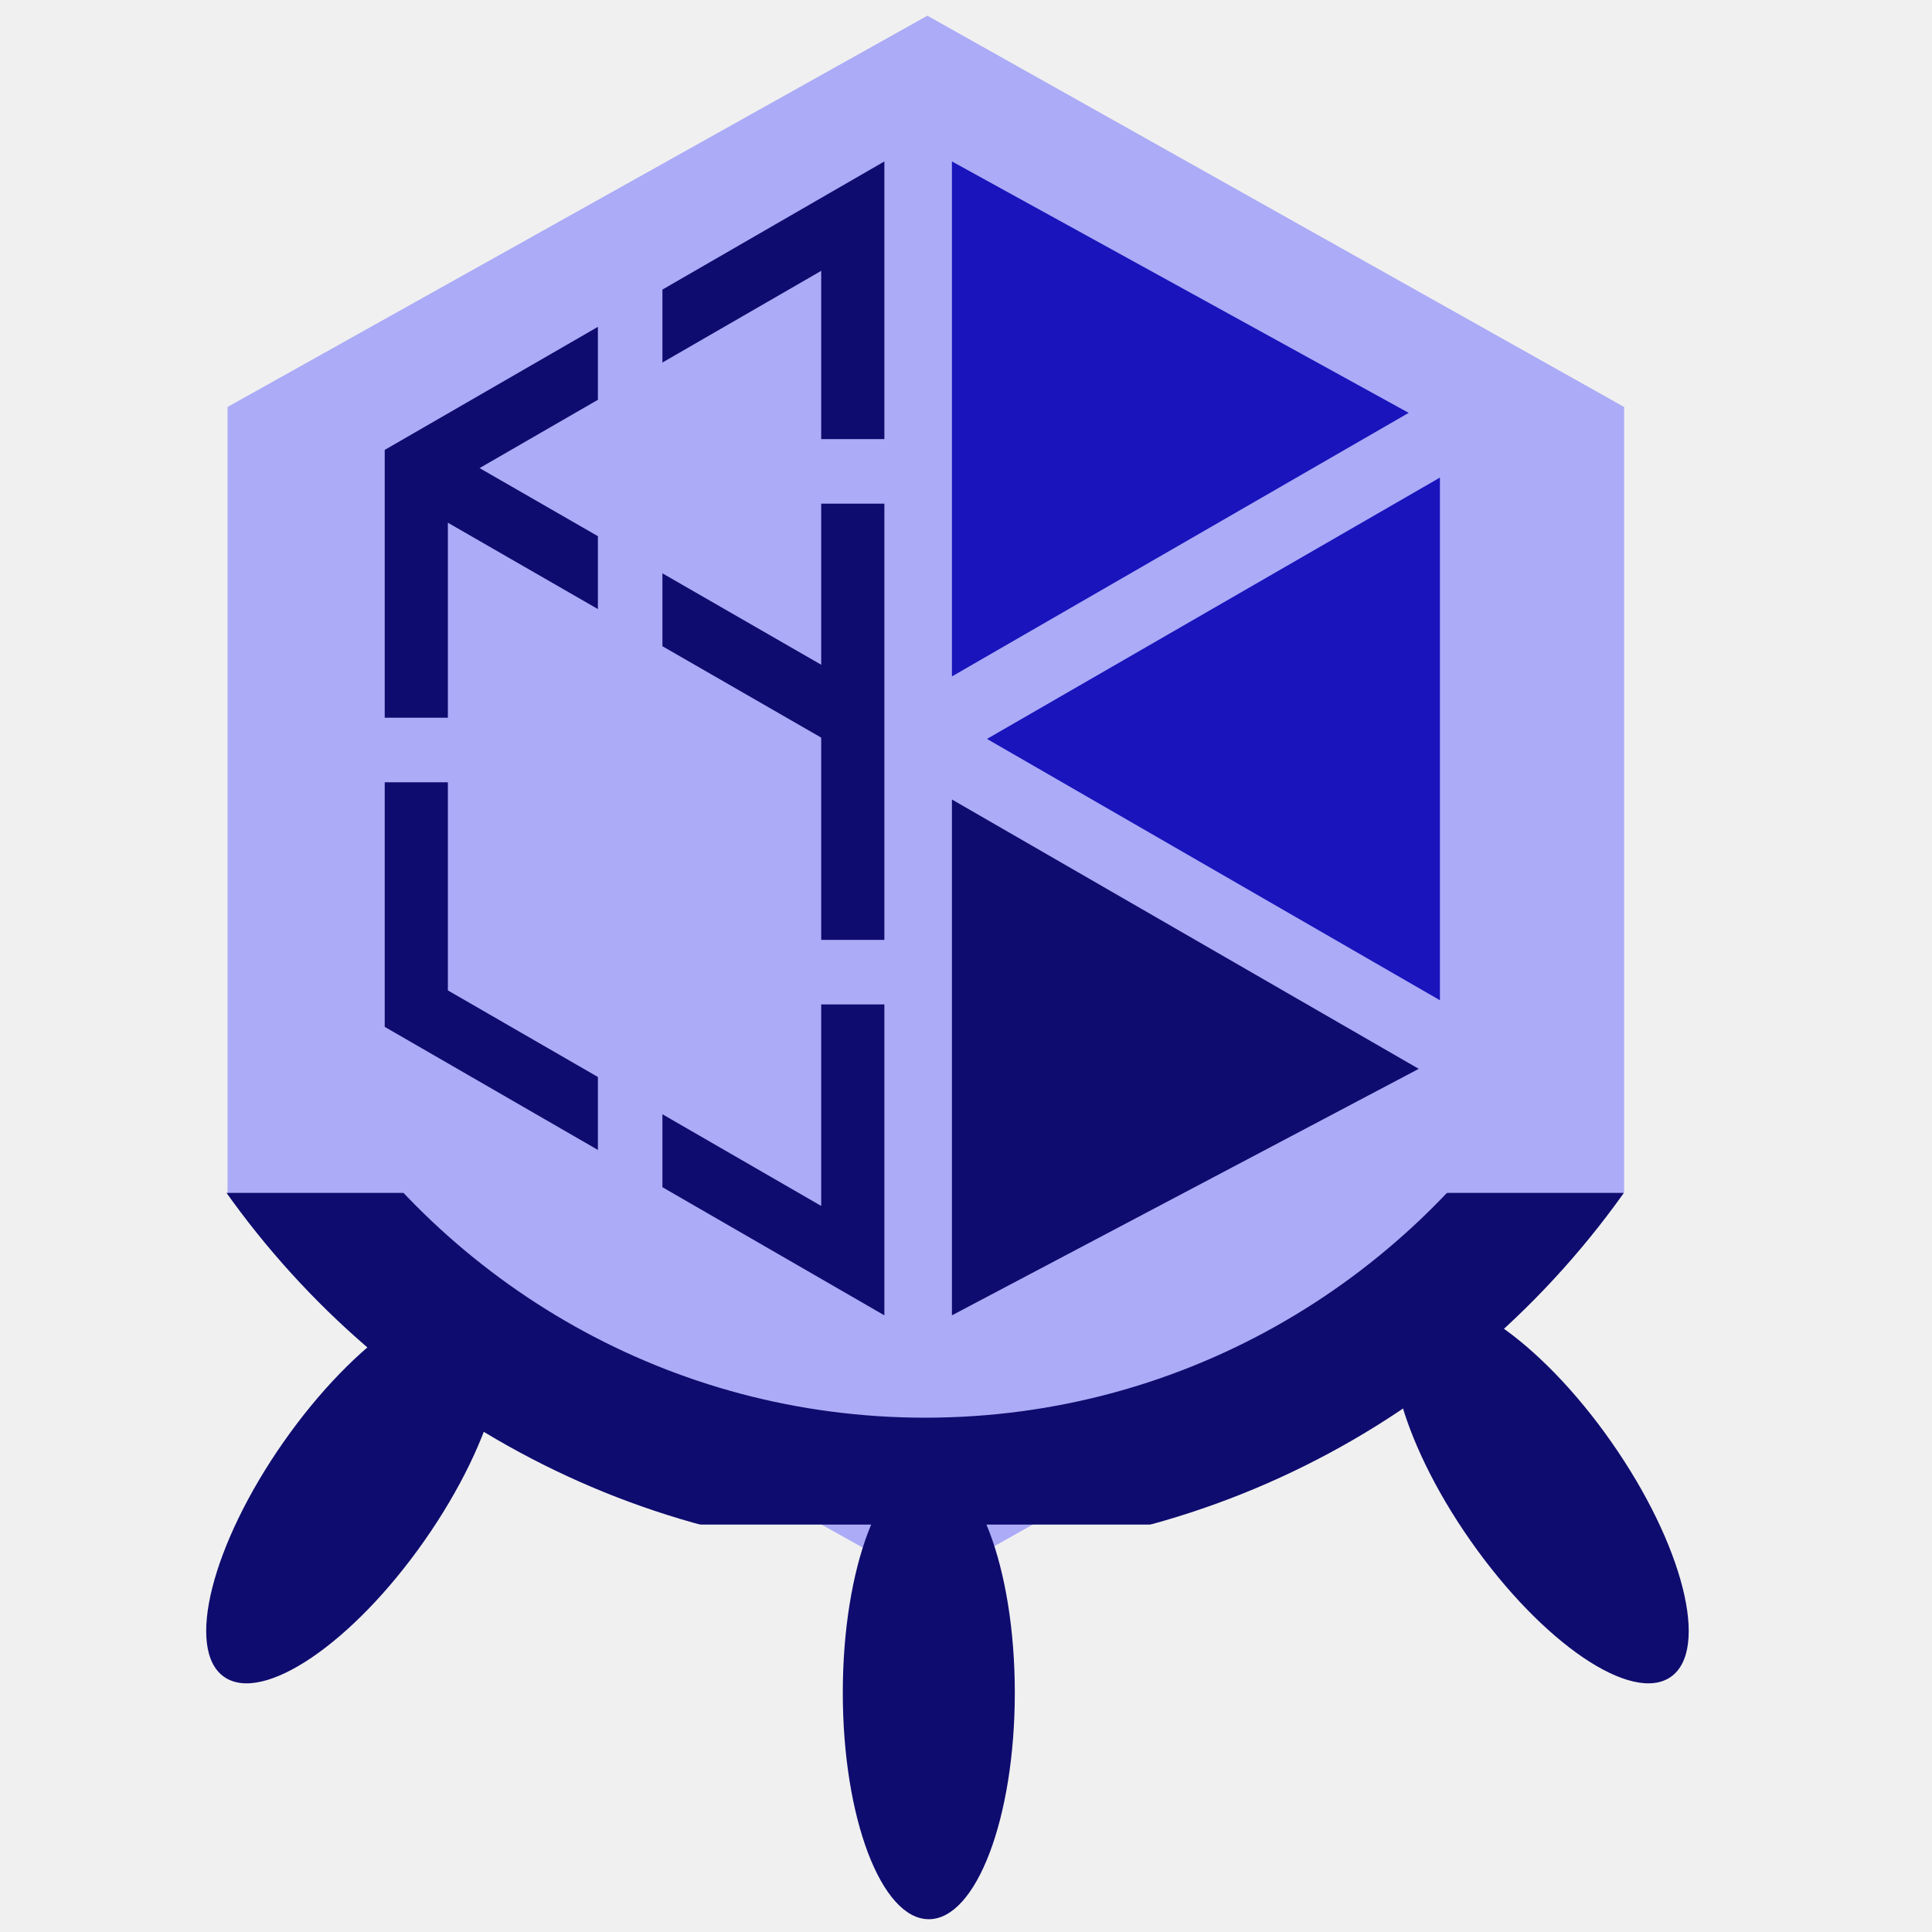
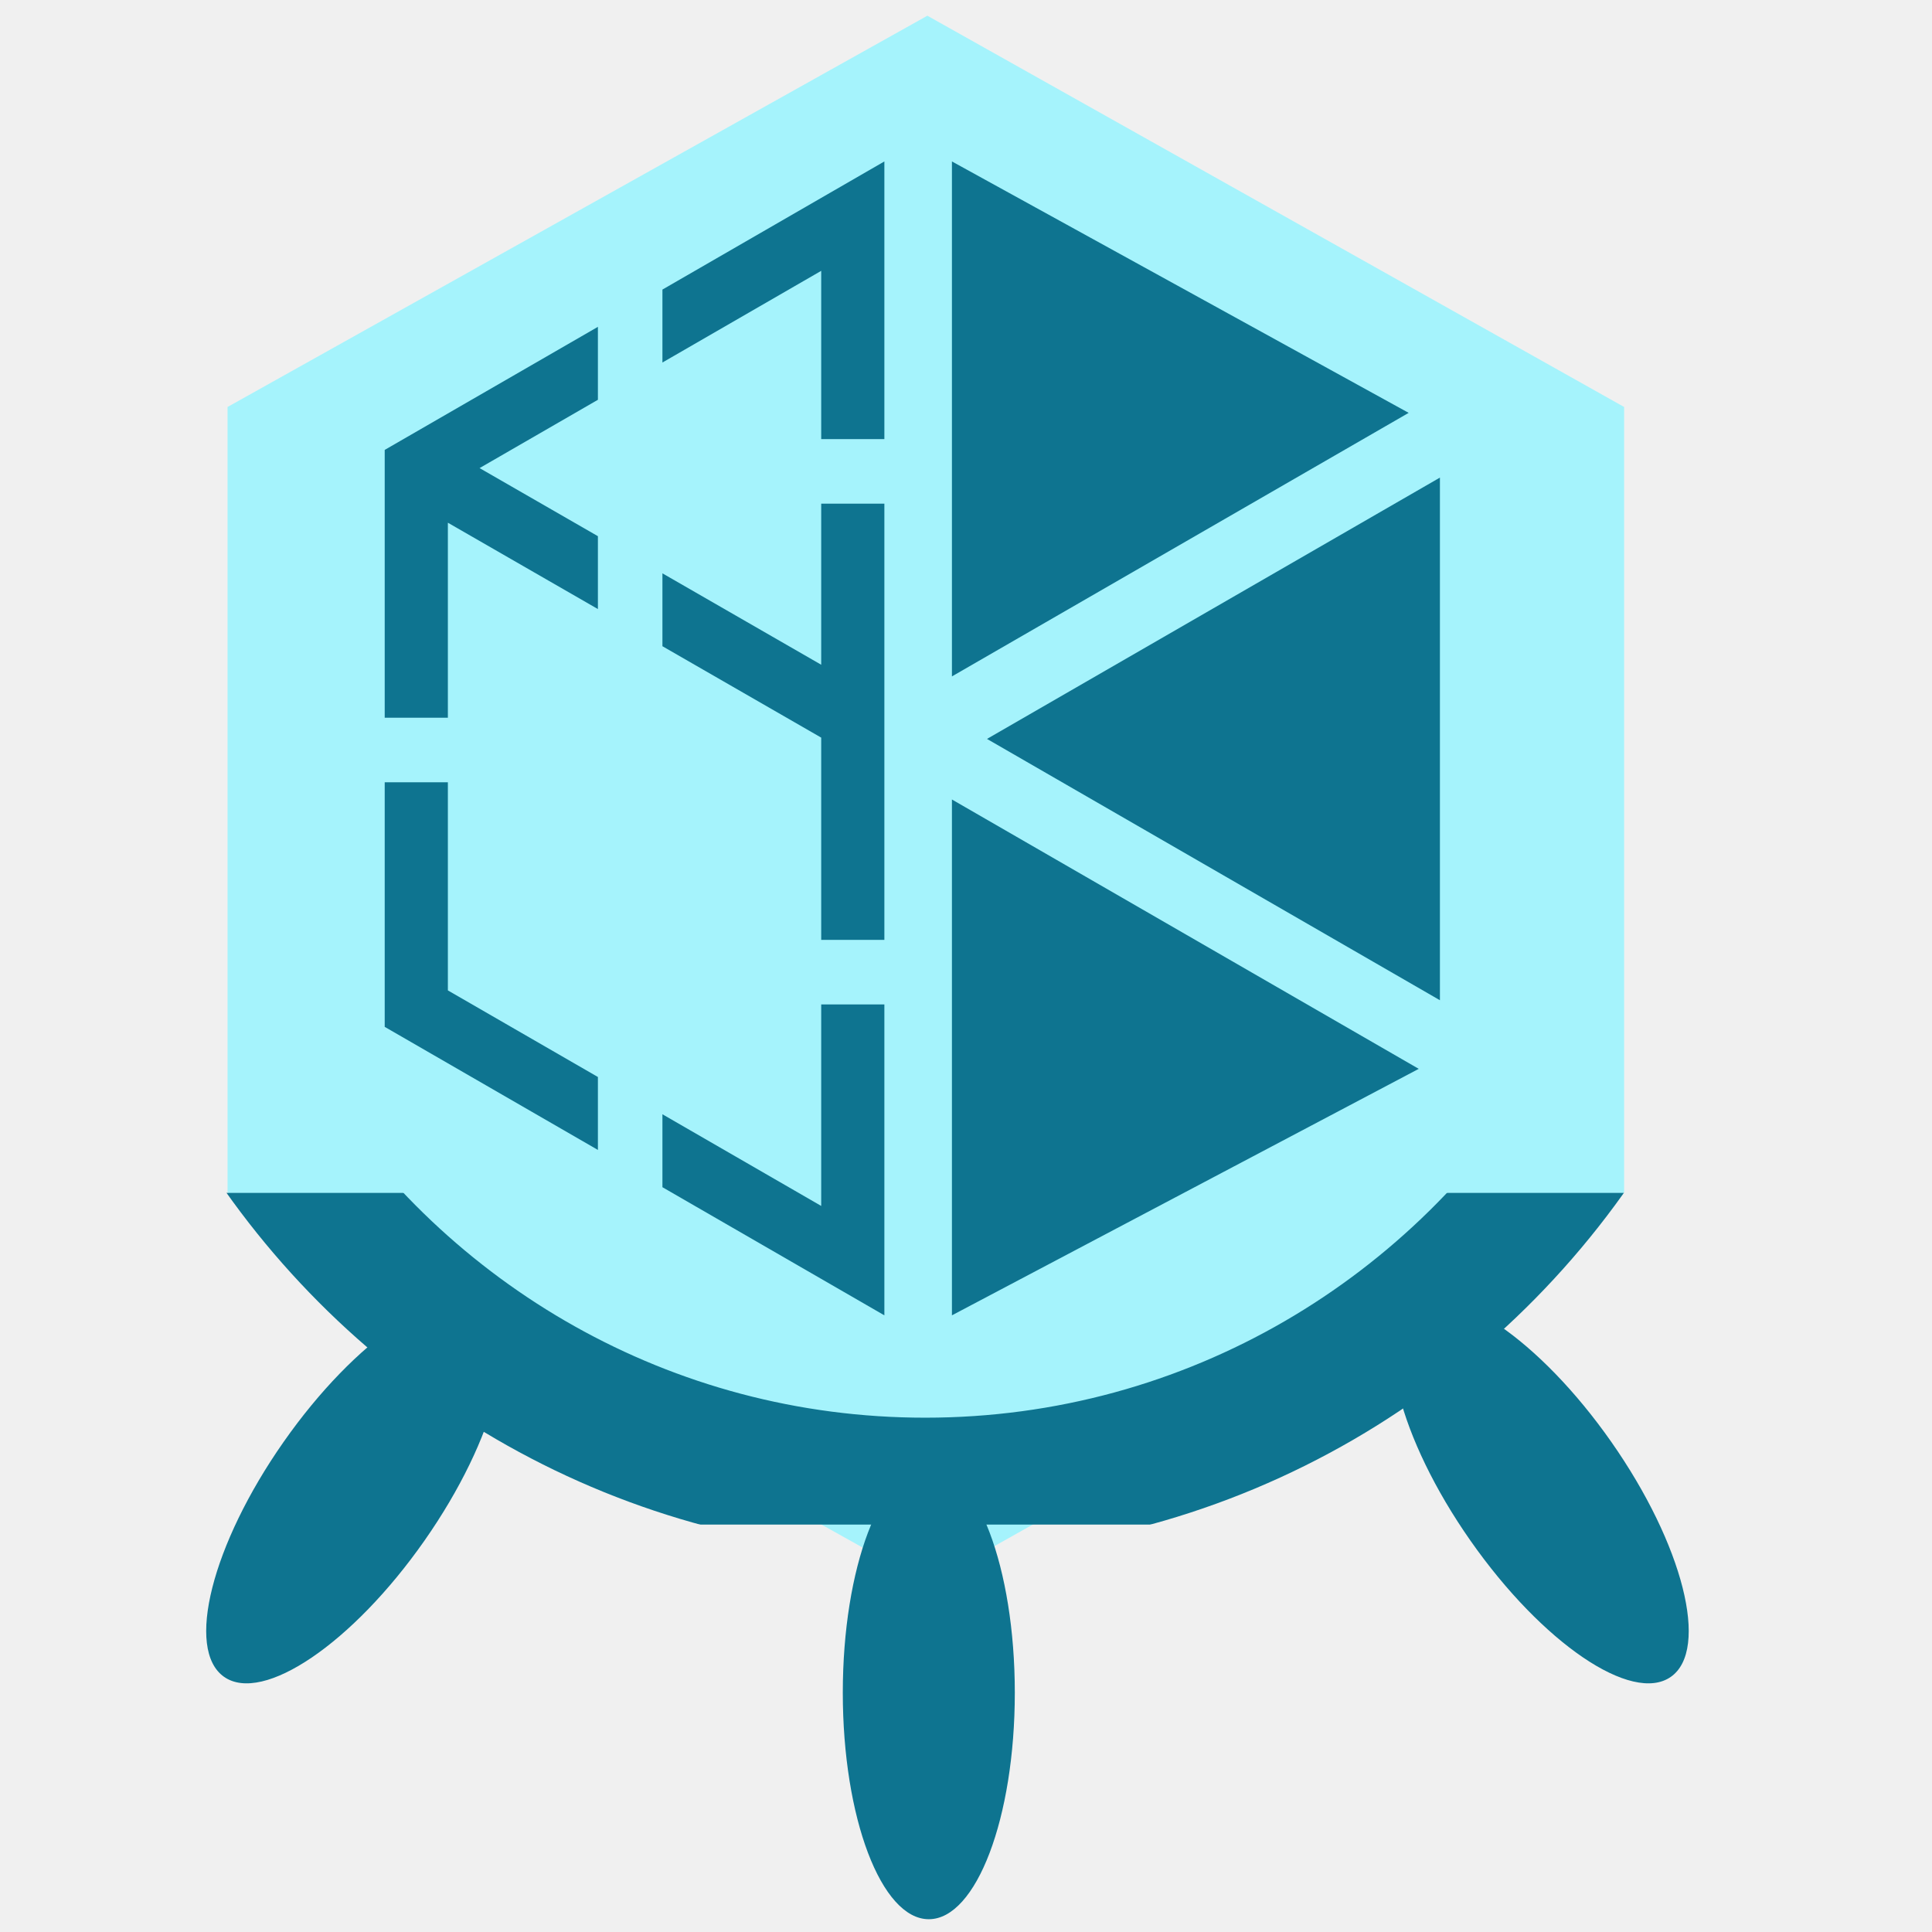
<svg xmlns="http://www.w3.org/2000/svg" width="40" height="40" version="1.1" viewBox="0 0 40 40">
  <defs>
    <mask id="c" fill="#ffffff">
      <path d="m0 0h313.3v159.86h-313.3z" fill="#fff" fill-rule="evenodd" />
    </mask>
  </defs>
  <mask id="a" fill="#ffffff">
    <path d="m0 0h313.3v159.86h-313.3z" fill="#fff" fill-rule="evenodd" />
  </mask>
  <mask id="b" fill="#ffffff">
    <path d="m0 0h313.3v159.86h-313.3z" fill="#fff" fill-rule="evenodd" />
  </mask>
  <g>
    <g transform="translate(.39981 .29223)">
      <g transform="matrix(.49527 0 0 .49527 5.0758 3.2126)">
        <g transform="matrix(1.7758,0,0,1.7758,-164.24,-70.425)">
          <g transform="translate(96.564,87.836)" fill="#66ff9a" stroke-width="3.24">
-             <polygon class="st0" transform="matrix(.72255 0 0 .7031 -28.717 -125.97)" points="78.4 144.9 55.7 158 32.9 144.9 32.9 118.6 55.7 105.5 78.4 118.6" fill="#ababf7" />
+             <polygon class="st0" transform="matrix(.72255 0 0 .7031 -28.717 -125.97)" points="78.4 144.9 55.7 158 32.9 144.9 32.9 118.6 55.7 105.5 78.4 118.6" fill="#a5f3fc" />
          </g>
          <g transform="matrix(.15831 0 0 .15831 83.649 18.463)" fill="#005e20" fill-rule="evenodd">
            <g transform="matrix(1.0777,0,0,-1.0777,-10.799,451.79)">
-               <g transform="matrix(.94489 0 0 .94489 8.6963 2.7018)" fill="#0f0c6f" mask="url(#c)">
+               <g transform="matrix(.94489 0 0 .94489 8.6963 2.7018)" fill="#0e7490" mask="url(#c)">
                <path transform="rotate(35,137.93,151.55)" d="m203.46 95.688c6.936 0 12.559-14.809 12.559-33.077s-5.623-33.077-12.559-33.077-12.559 14.809-12.559 33.077 5.623 33.077 12.559 33.077z" />
                <path transform="matrix(-.81915 .57358 .57358 .81915 58.085 47.705)" d="m30.142 95.688c6.936 0 12.559-14.809 12.559-33.077s-5.623-33.077-12.559-33.077c-6.936 0-12.559 14.809-12.559 33.077s5.623 33.077 12.559 33.077z" />
                <path d="m153.24 119.95c-6.936 0-12.559-14.809-12.559-33.077s5.623-33.077 12.559-33.077c6.936 0 12.559 14.809 12.559 33.077s-5.623 33.077-12.559 33.077z" />
              </g>
-               <path transform="matrix(.94489 0 0 .94489 8.6963 2.7018)" d="m251.47 173.1c-20.23-33.61-56.89-56.068-98.756-56.068-40.721 0-76.516 21.246-97.059 53.335" fill="none" mask="url(#c)" stroke="#0f0c6f" stroke-width="19.999" />
+               <path transform="matrix(.94489 0 0 .94489 8.6963 2.7018)" d="m251.47 173.1c-20.23-33.61-56.89-56.068-98.756-56.068-40.721 0-76.516 21.246-97.059 53.335" fill="none" mask="url(#c)" stroke="#0e7490" stroke-width="19.999" />
            </g>
          </g>
        </g>
      </g>
    </g>
-     <g transform="matrix(.062274 0 0 .062274 -3.2088 -7.1669)" fill="#0f0c6f">
-       <polygon class="cls-3" points="368.01 552.39 523.21 470.44 368.01 380.89" fill="#0f0c6f" />
-       <polygon class="cls-3" points="368.01 168.76 368.01 339.97 519.86 252.35" fill="#1914bc" />
-       <polygon class="cls-3" points="379.67 360.75 530.25 447.63 530.25 273.87" fill="#1914bc" />
-       <g fill="#0f0c6f">
+     <g transform="matrix(.062274 0 0 .062274 -3.2088 -7.1669)" fill="#0e7490">
+       <polygon class="cls-3" points="368.01 552.39 523.21 470.44 368.01 380.89" fill="#0e7490" />
+       <polygon class="cls-3" points="368.01 168.76 368.01 339.97 519.86 252.35" fill="#0e7490" />
+       <polygon class="cls-3" points="379.67 360.75 530.25 447.63 530.25 273.87" fill="#0e7490" />
+       <g fill="#0e7490">
        <polygon class="cls-3" points="345.55 261.08 345.55 168.76 271.76 211.36 271.76 235.61 324.55 205.13 324.55 261.08" />
        <polygon class="cls-3" points="179.63 264.55 179.43 264.67 179.43 353.7 200.43 353.7 200.43 288.87 250.31 317.58 250.31 293.35 210.97 270.71 250.31 248 250.31 223.75" />
        <polygon class="cls-3" points="271.76 329.93 324.55 360.32 324.55 427.57 345.55 427.57 345.55 360.29 345.55 282.54 324.55 282.54 324.55 336.09 271.76 305.7" />
        <polygon class="cls-3" points="271.76 509.79 345.55 552.39 345.55 449.02 324.55 449.02 324.55 516.02 271.76 485.54" />
        <polygon class="cls-3" points="179.43 375.16 179.43 456.48 250.31 497.4 250.31 473.15 200.43 444.36 200.43 375.16" />
      </g>
    </g>
  </g>
</svg>
